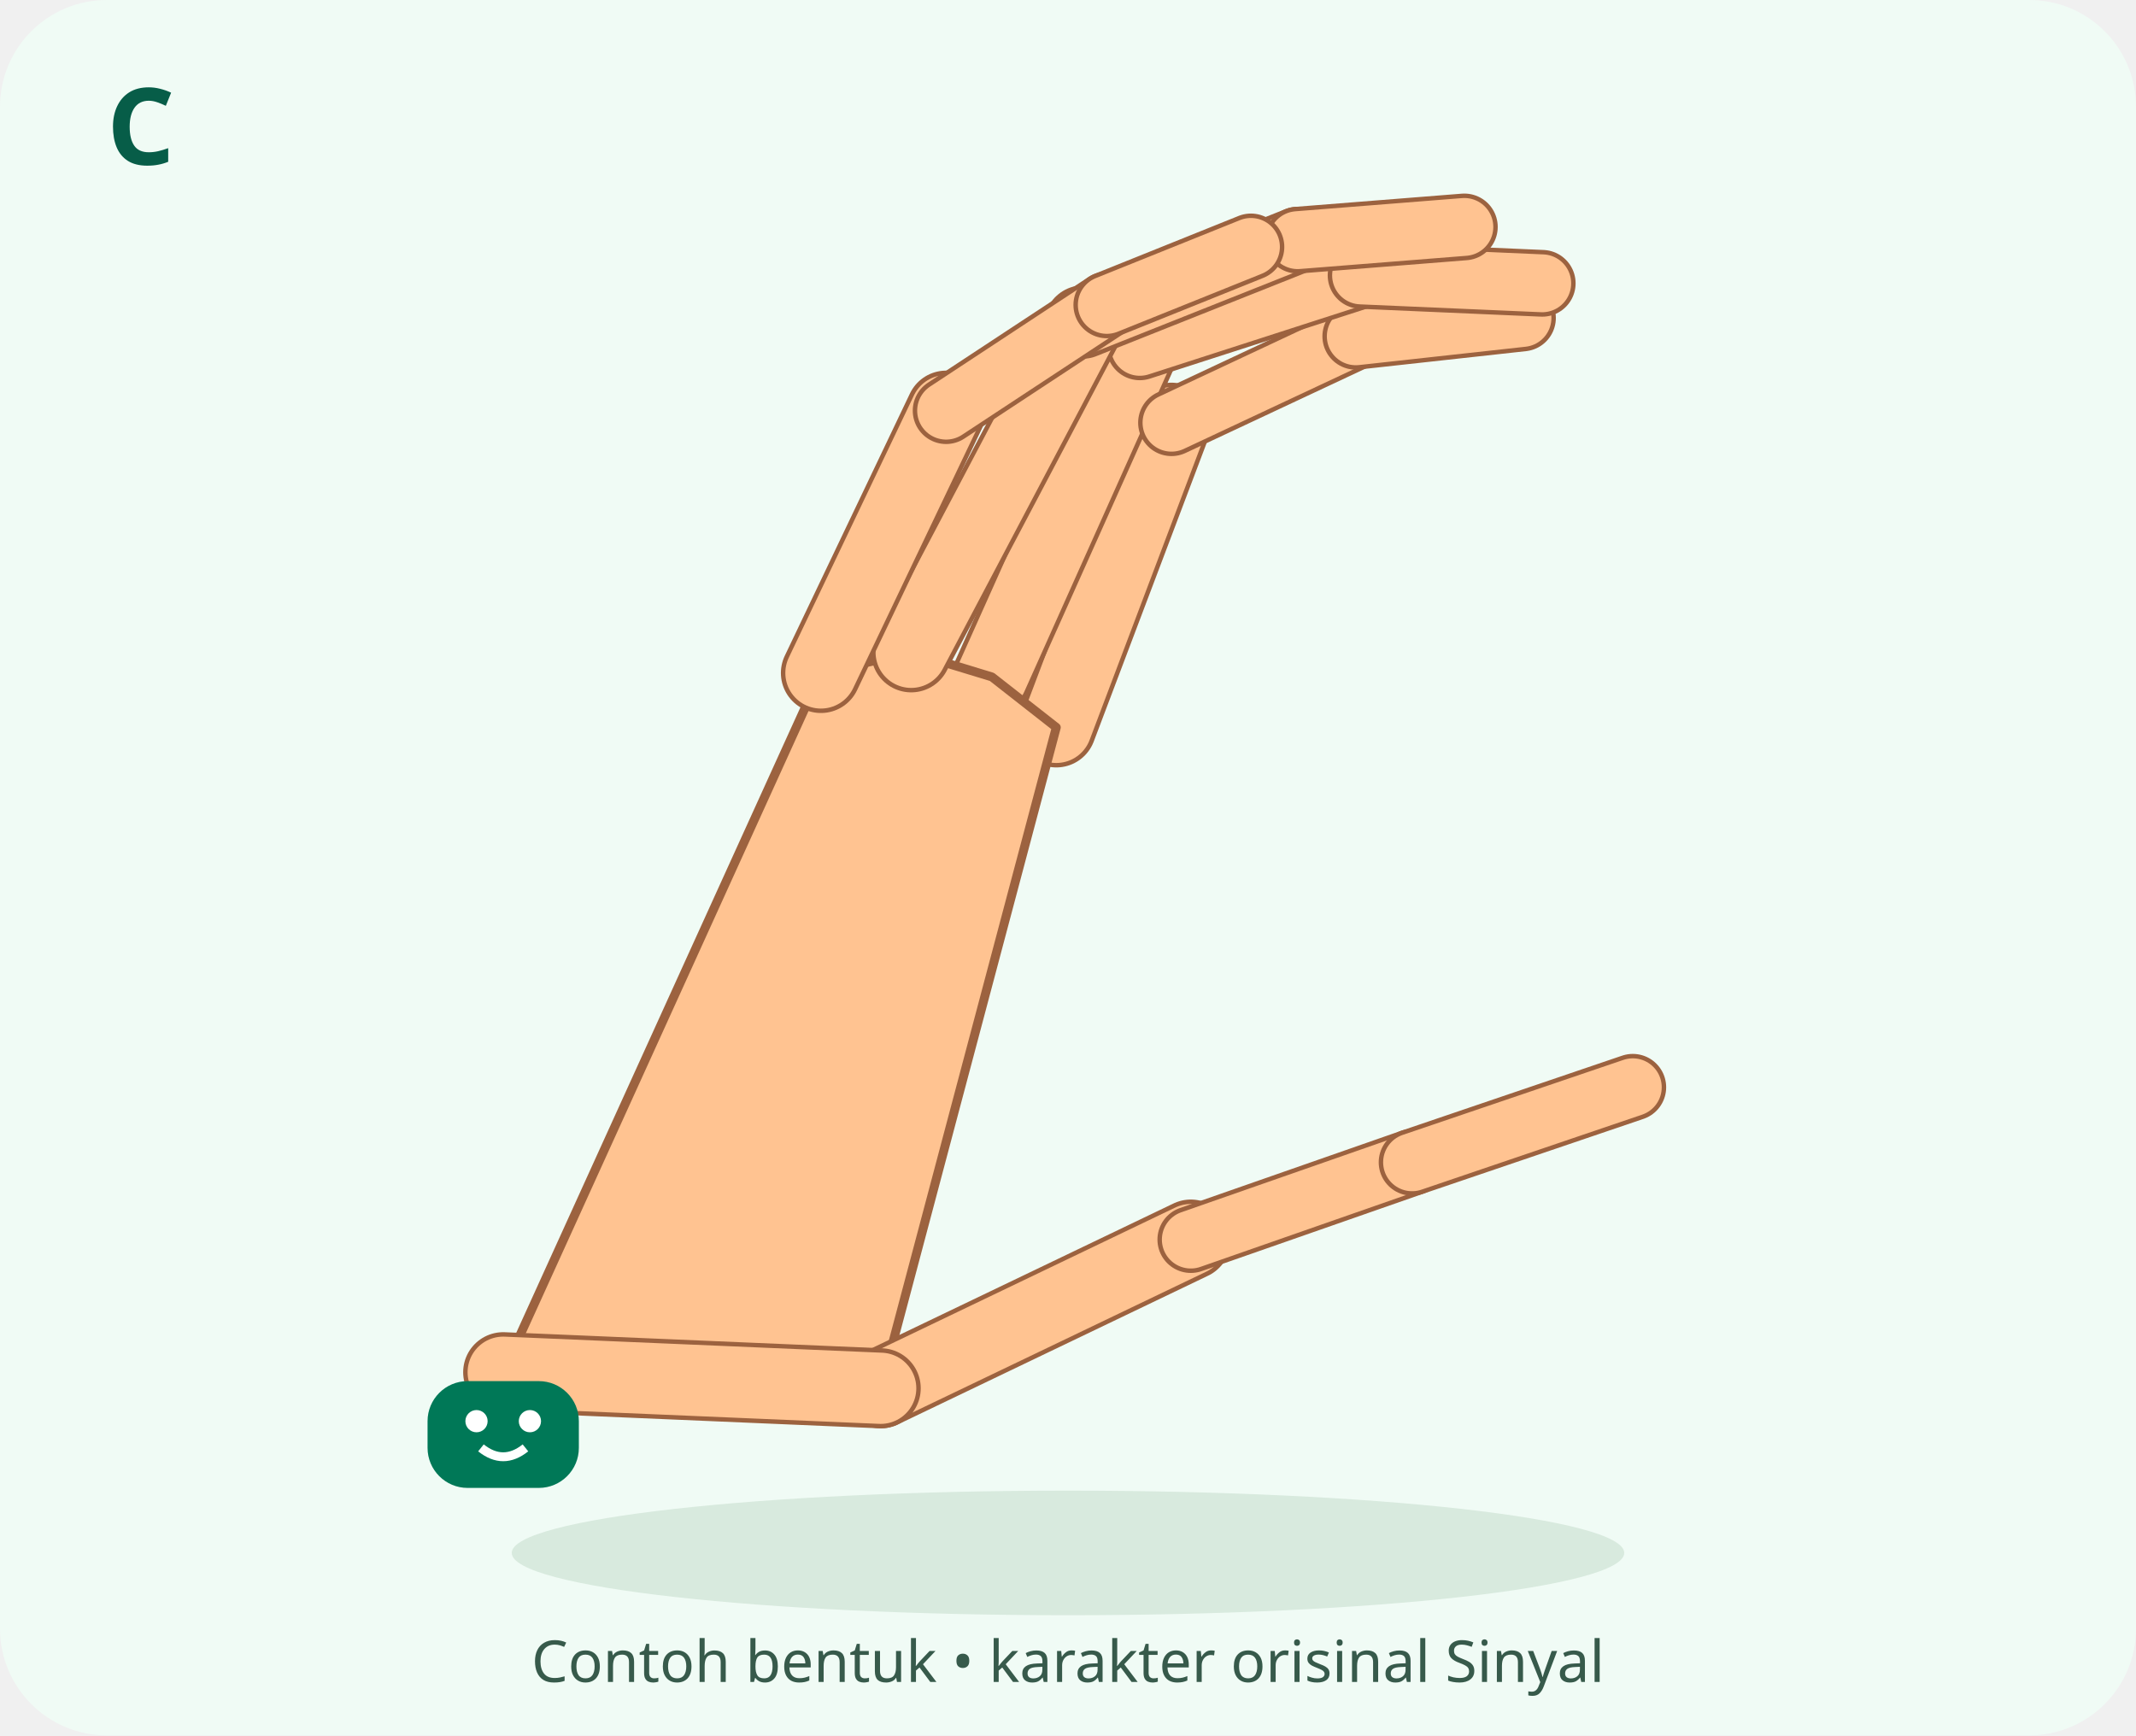
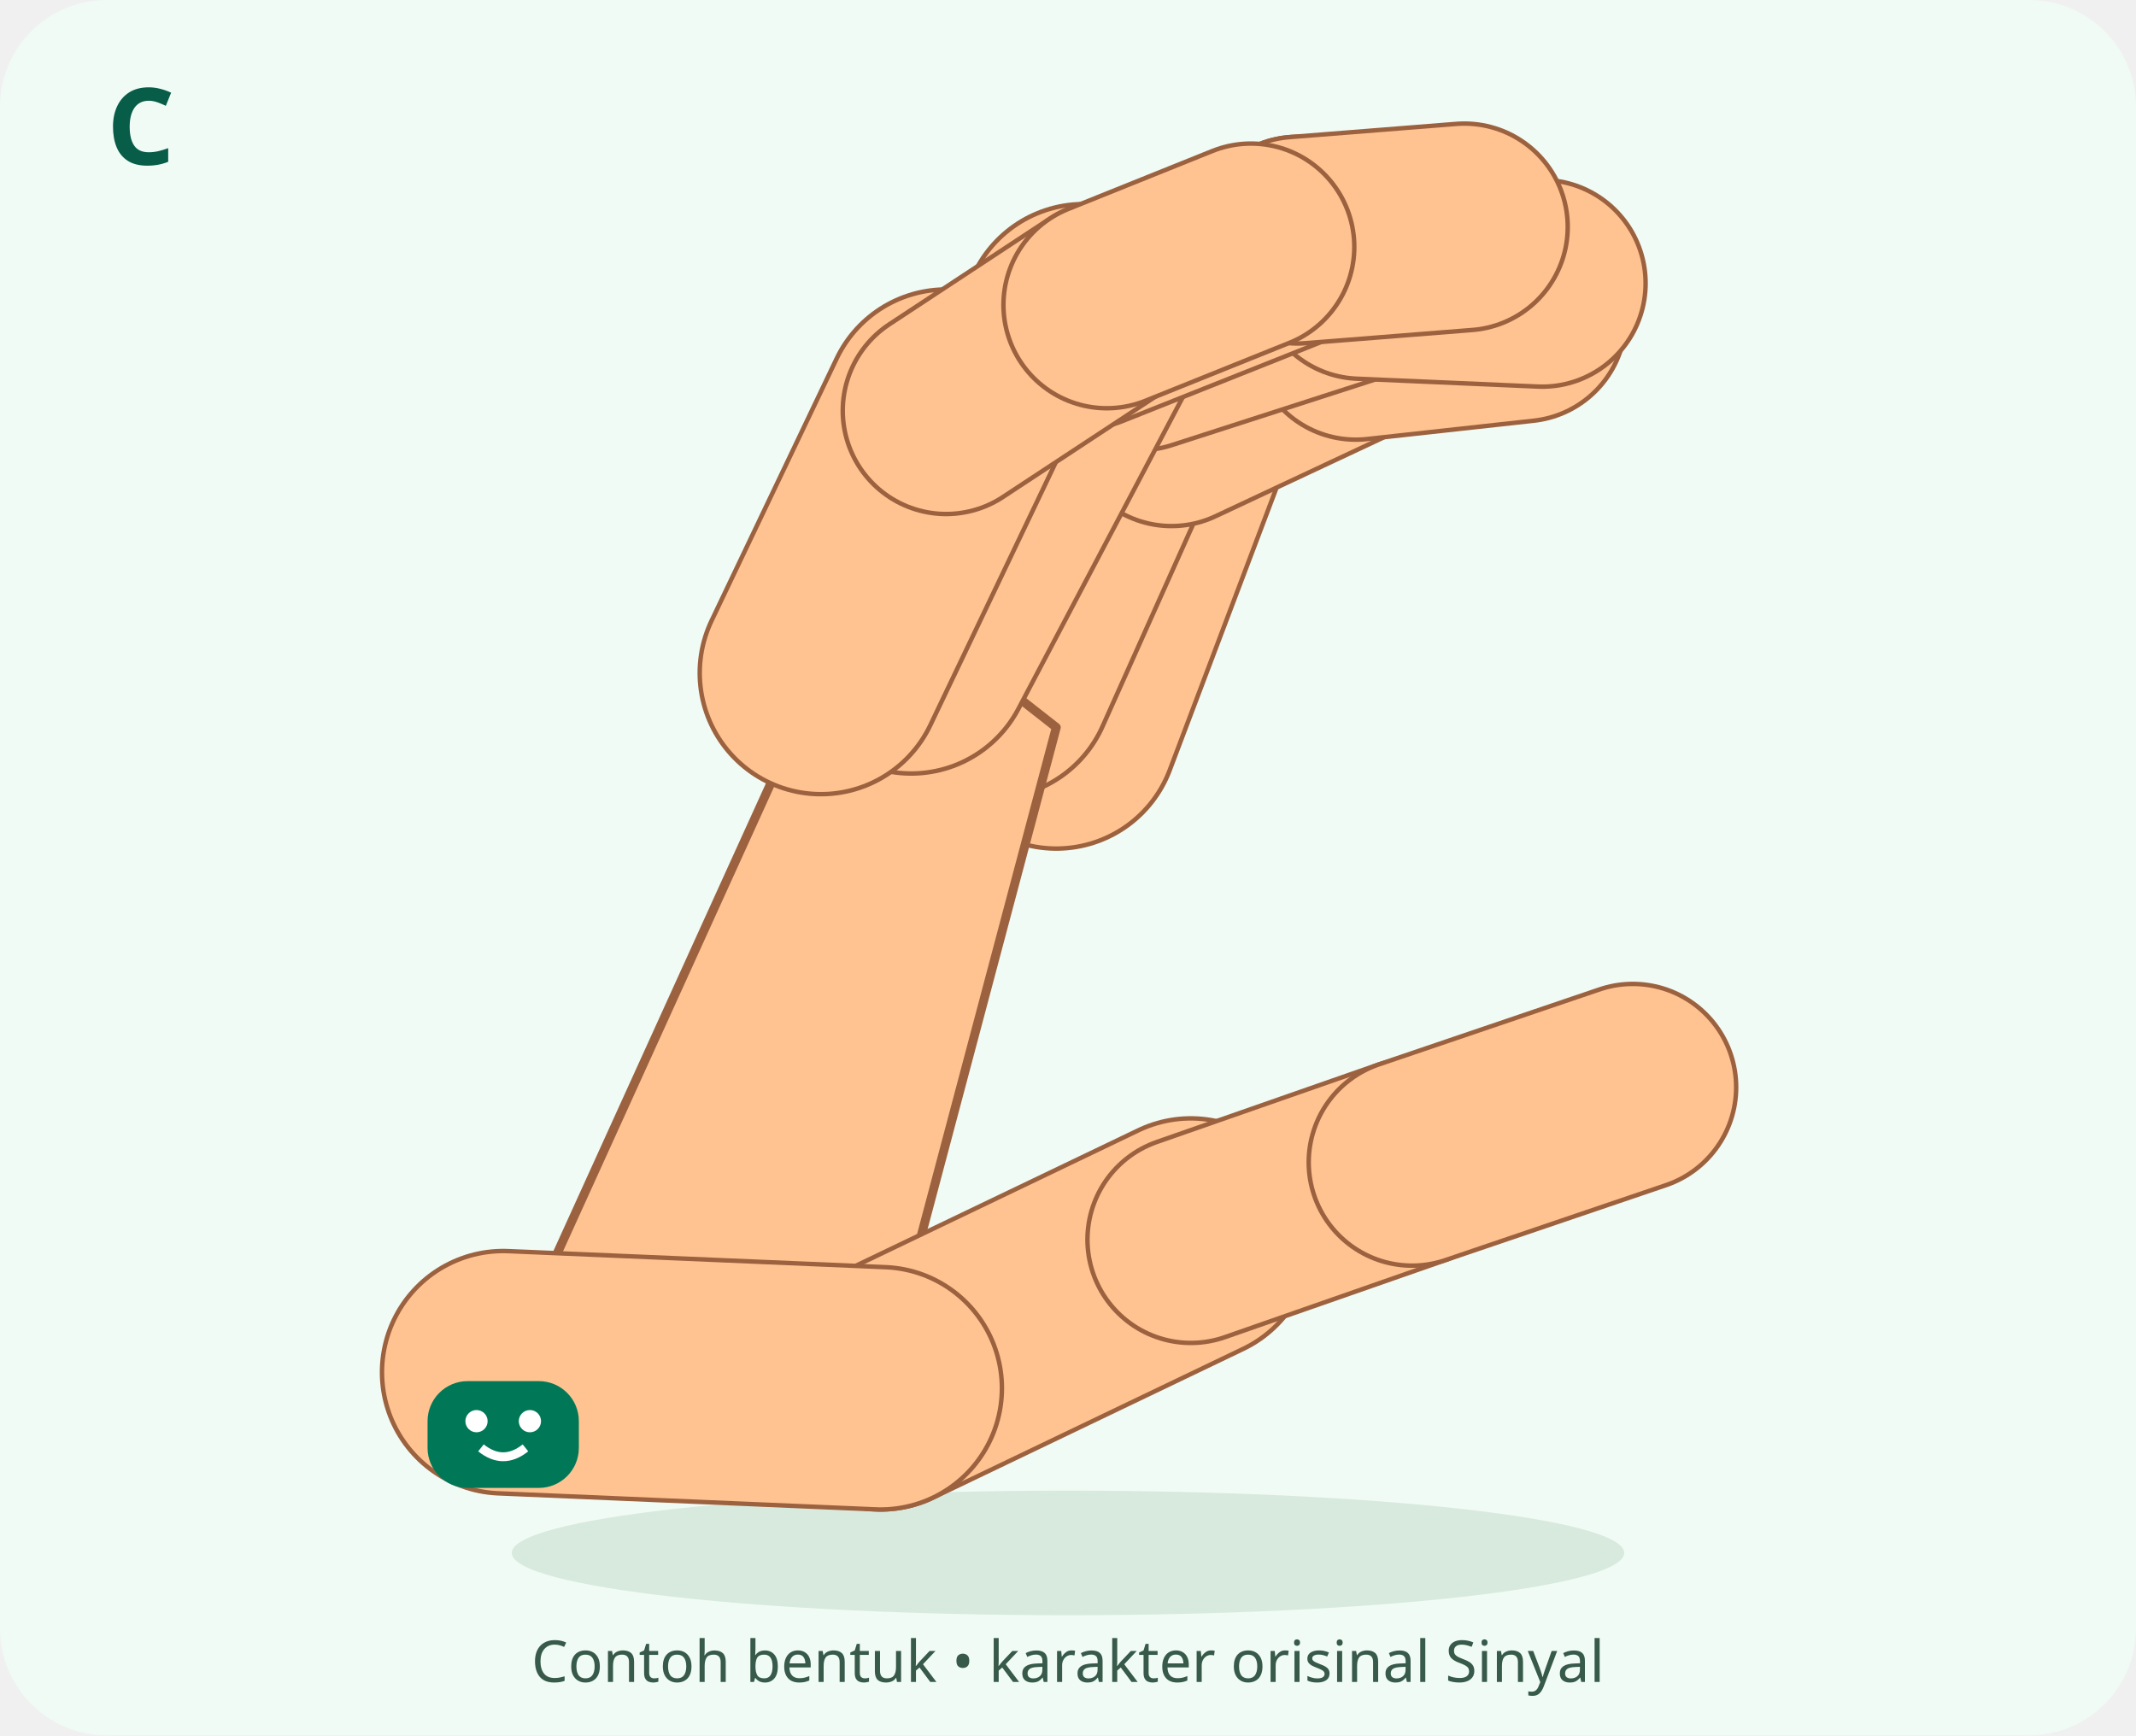
<svg xmlns="http://www.w3.org/2000/svg" viewBox="0 0 480 390" role="img" aria-labelledby="title">
  <rect width="480" height="390" rx="24" fill="#f0fbf5" />
  <ellipse cx="240" cy="349" rx="125" ry="14" fill="#d8eade" />
-   <path d="M237.37 163.47L263.26 95.00" stroke="#9c623f" stroke-width="18" stroke-linecap="round" />
-   <path d="M237.37 163.47L263.26 95.00" stroke="#ffc391" stroke-width="16" stroke-linecap="round" />
-   <path d="M222.90 152.13L256.13 77.95" stroke="#9c623f" stroke-width="18" stroke-linecap="round" />
-   <path d="M222.90 152.13L256.13 77.95" stroke="#ffc391" stroke-width="16" stroke-linecap="round" />
-   <path d="M263.26 95.00L304.67 75.58" stroke="#9c623f" stroke-width="15" stroke-linecap="round" />
-   <path d="M263.26 95.00L304.67 75.58" stroke="#ffc391" stroke-width="13" stroke-linecap="round" />
+   <path d="M237.37 163.47L263.26 95.00" stroke="#9c623f" stroke-width="55.478" stroke-linecap="round" />
+   <path d="M237.37 163.47L263.26 95.00" stroke="#ffc391" stroke-width="53.478" stroke-linecap="round" />
+   <path d="M222.90 152.13L256.13 77.95" stroke="#9c623f" stroke-width="55.478" stroke-linecap="round" />
+   <path d="M222.90 152.13L256.13 77.95" stroke="#ffc391" stroke-width="53.478" stroke-linecap="round" />
+   <path d="M263.26 95.00L304.67 75.58" stroke="#9c623f" stroke-width="47.456" stroke-linecap="round" />
+   <path d="M263.26 95.00L304.67 75.58" stroke="#ffc391" stroke-width="45.456" stroke-linecap="round" />
  <polygon points="113.08,308.39 197.91,312.00 237.37,163.47 222.90,152.13 204.76,146.60 184.48,151.24" fill="#ffc391" stroke="#9c623f" stroke-width="2" stroke-linejoin="round" />
-   <path d="M197.91 312.00L267.60 278.58" stroke="#9c623f" stroke-width="18" stroke-linecap="round" />
-   <path d="M197.91 312.00L267.60 278.58" stroke="#ffc391" stroke-width="16" stroke-linecap="round" />
-   <path d="M113.08 308.39L197.91 312.00" stroke="#9c623f" stroke-width="18" stroke-linecap="round" />
-   <path d="M113.08 308.39L197.91 312.00" stroke="#ffc391" stroke-width="16" stroke-linecap="round" />
-   <path d="M267.60 278.58L317.32 261.21" stroke="#9c623f" stroke-width="15" stroke-linecap="round" />
-   <path d="M267.60 278.58L317.32 261.21" stroke="#ffc391" stroke-width="13" stroke-linecap="round" />
-   <path d="M304.67 75.58L342.13 71.46" stroke="#9c623f" stroke-width="15" stroke-linecap="round" />
-   <path d="M304.67 75.58L342.13 71.46" stroke="#ffc391" stroke-width="13" stroke-linecap="round" />
-   <path d="M256.13 77.95L305.86 61.90" stroke="#9c623f" stroke-width="15" stroke-linecap="round" />
-   <path d="M256.13 77.95L305.86 61.90" stroke="#ffc391" stroke-width="13" stroke-linecap="round" />
-   <path d="M317.32 261.21L366.92 244.35" stroke="#9c623f" stroke-width="15" stroke-linecap="round" />
-   <path d="M317.32 261.21L366.92 244.35" stroke="#ffc391" stroke-width="13" stroke-linecap="round" />
-   <path d="M204.76 146.60L243.52 73.10" stroke="#9c623f" stroke-width="18" stroke-linecap="round" />
-   <path d="M204.76 146.60L243.52 73.10" stroke="#ffc391" stroke-width="16" stroke-linecap="round" />
+   <path d="M197.91 312.00L267.60 278.58" stroke="#9c623f" stroke-width="55.478" stroke-linecap="round" />
+   <path d="M197.91 312.00L267.60 278.58" stroke="#ffc391" stroke-width="53.478" stroke-linecap="round" />
+   <path d="M113.08 308.39L197.91 312.00" stroke="#9c623f" stroke-width="55.478" stroke-linecap="round" />
+   <path d="M113.08 308.39L197.91 312.00" stroke="#ffc391" stroke-width="53.478" stroke-linecap="round" />
+   <path d="M267.60 278.58L317.32 261.21" stroke="#9c623f" stroke-width="47.456" stroke-linecap="round" />
+   <path d="M267.60 278.58L317.32 261.21" stroke="#ffc391" stroke-width="45.456" stroke-linecap="round" />
+   <path d="M304.67 75.58L342.13 71.46" stroke="#9c623f" stroke-width="47.456" stroke-linecap="round" />
+   <path d="M304.67 75.58L342.13 71.46" stroke="#ffc391" stroke-width="45.456" stroke-linecap="round" />
+   <path d="M256.13 77.95L305.86 61.90" stroke="#9c623f" stroke-width="47.456" stroke-linecap="round" />
+   <path d="M256.13 77.95L305.86 61.90" stroke="#ffc391" stroke-width="45.456" stroke-linecap="round" />
+   <path d="M317.32 261.21L366.92 244.35" stroke="#9c623f" stroke-width="47.456" stroke-linecap="round" />
+   <path d="M317.32 261.21L366.92 244.35" stroke="#ffc391" stroke-width="45.456" stroke-linecap="round" />
+   <path d="M204.76 146.60L243.52 73.10" stroke="#9c623f" stroke-width="55.478" stroke-linecap="round" />
+   <path d="M204.76 146.60L243.52 73.10" stroke="#ffc391" stroke-width="53.478" stroke-linecap="round" />
  <rect x="96.08" y="310.39" width="34" height="24" rx="9" fill="#007857" />
  <circle cx="107.08" cy="319.39" r="2.5" fill="white" />
  <circle cx="119.08" cy="319.39" r="2.5" fill="white" />
  <path d="M108.08 325.39q5 4 10 0" fill="none" stroke="white" stroke-width="2" />
-   <path d="M305.86 61.90L346.57 63.67" stroke="#9c623f" stroke-width="15" stroke-linecap="round" />
-   <path d="M305.86 61.90L346.57 63.67" stroke="#ffc391" stroke-width="13" stroke-linecap="round" />
-   <path d="M243.52 73.10L291.60 53.97" stroke="#9c623f" stroke-width="15" stroke-linecap="round" />
-   <path d="M243.52 73.10L291.60 53.97" stroke="#ffc391" stroke-width="13" stroke-linecap="round" />
-   <path d="M184.48 151.24L212.61 92.29" stroke="#9c623f" stroke-width="18" stroke-linecap="round" />
-   <path d="M184.48 151.24L212.61 92.29" stroke="#ffc391" stroke-width="16" stroke-linecap="round" />
-   <path d="M291.60 53.97L329.07 51.00" stroke="#9c623f" stroke-width="15" stroke-linecap="round" />
-   <path d="M291.60 53.97L329.07 51.00" stroke="#ffc391" stroke-width="13" stroke-linecap="round" />
-   <path d="M212.61 92.29L248.72 68.52" stroke="#9c623f" stroke-width="15" stroke-linecap="round" />
-   <path d="M212.61 92.29L248.72 68.52" stroke="#ffc391" stroke-width="13" stroke-linecap="round" />
-   <path d="M248.72 68.52L281.11 55.49" stroke="#9c623f" stroke-width="15" stroke-linecap="round" />
-   <path d="M248.72 68.52L281.11 55.49" stroke="#ffc391" stroke-width="13" stroke-linecap="round" />
+   <path d="M305.86 61.90L346.57 63.67" stroke="#9c623f" stroke-width="47.456" stroke-linecap="round" />
+   <path d="M305.86 61.90L346.57 63.67" stroke="#ffc391" stroke-width="45.456" stroke-linecap="round" />
+   <path d="M243.52 73.10L291.60 53.97" stroke="#9c623f" stroke-width="47.456" stroke-linecap="round" />
+   <path d="M243.52 73.10L291.60 53.97" stroke="#ffc391" stroke-width="45.456" stroke-linecap="round" />
+   <path d="M184.48 151.24L212.61 92.29" stroke="#9c623f" stroke-width="55.478" stroke-linecap="round" />
+   <path d="M184.48 151.24L212.61 92.29" stroke="#ffc391" stroke-width="53.478" stroke-linecap="round" />
+   <path d="M291.60 53.97L329.07 51.00" stroke="#9c623f" stroke-width="47.456" stroke-linecap="round" />
+   <path d="M291.60 53.97L329.07 51.00" stroke="#ffc391" stroke-width="45.456" stroke-linecap="round" />
+   <path d="M212.61 92.29L248.72 68.52" stroke="#9c623f" stroke-width="47.456" stroke-linecap="round" />
+   <path d="M212.61 92.29L248.72 68.52" stroke="#ffc391" stroke-width="45.456" stroke-linecap="round" />
+   <path d="M248.72 68.52L281.11 55.49" stroke="#9c623f" stroke-width="47.456" stroke-linecap="round" />
+   <path d="M248.72 68.52L281.11 55.49" stroke="#ffc391" stroke-width="45.456" stroke-linecap="round" />
  <text x="24" y="37" font-family="sans-serif" font-size="24" font-weight="bold" fill="#075d48">C</text>
  <text x="240" y="378" text-anchor="middle" font-family="sans-serif" font-size="13" fill="#375a4b">Contoh bentuk • karakter orisinal Sinyal</text>
</svg>
